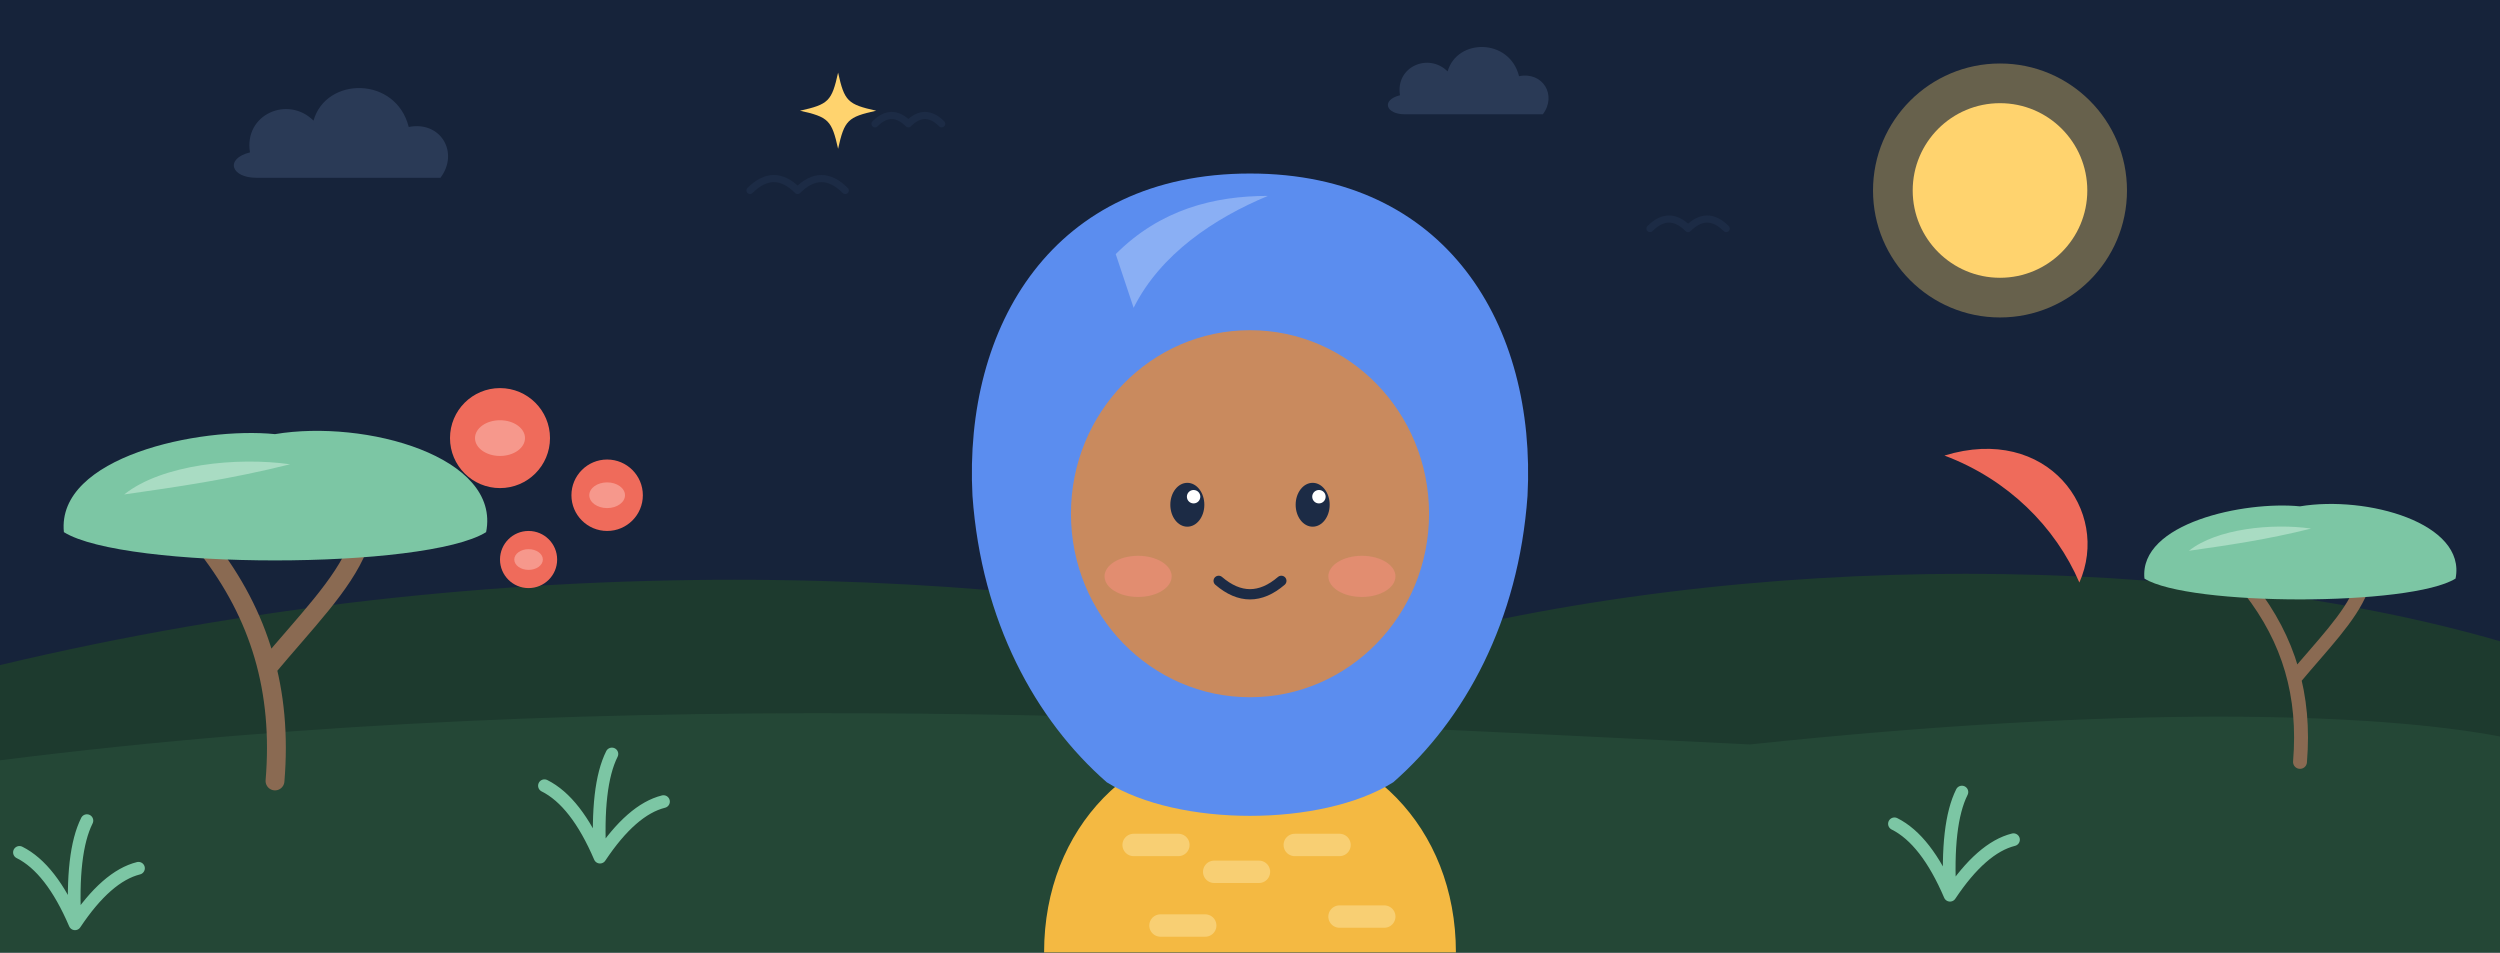
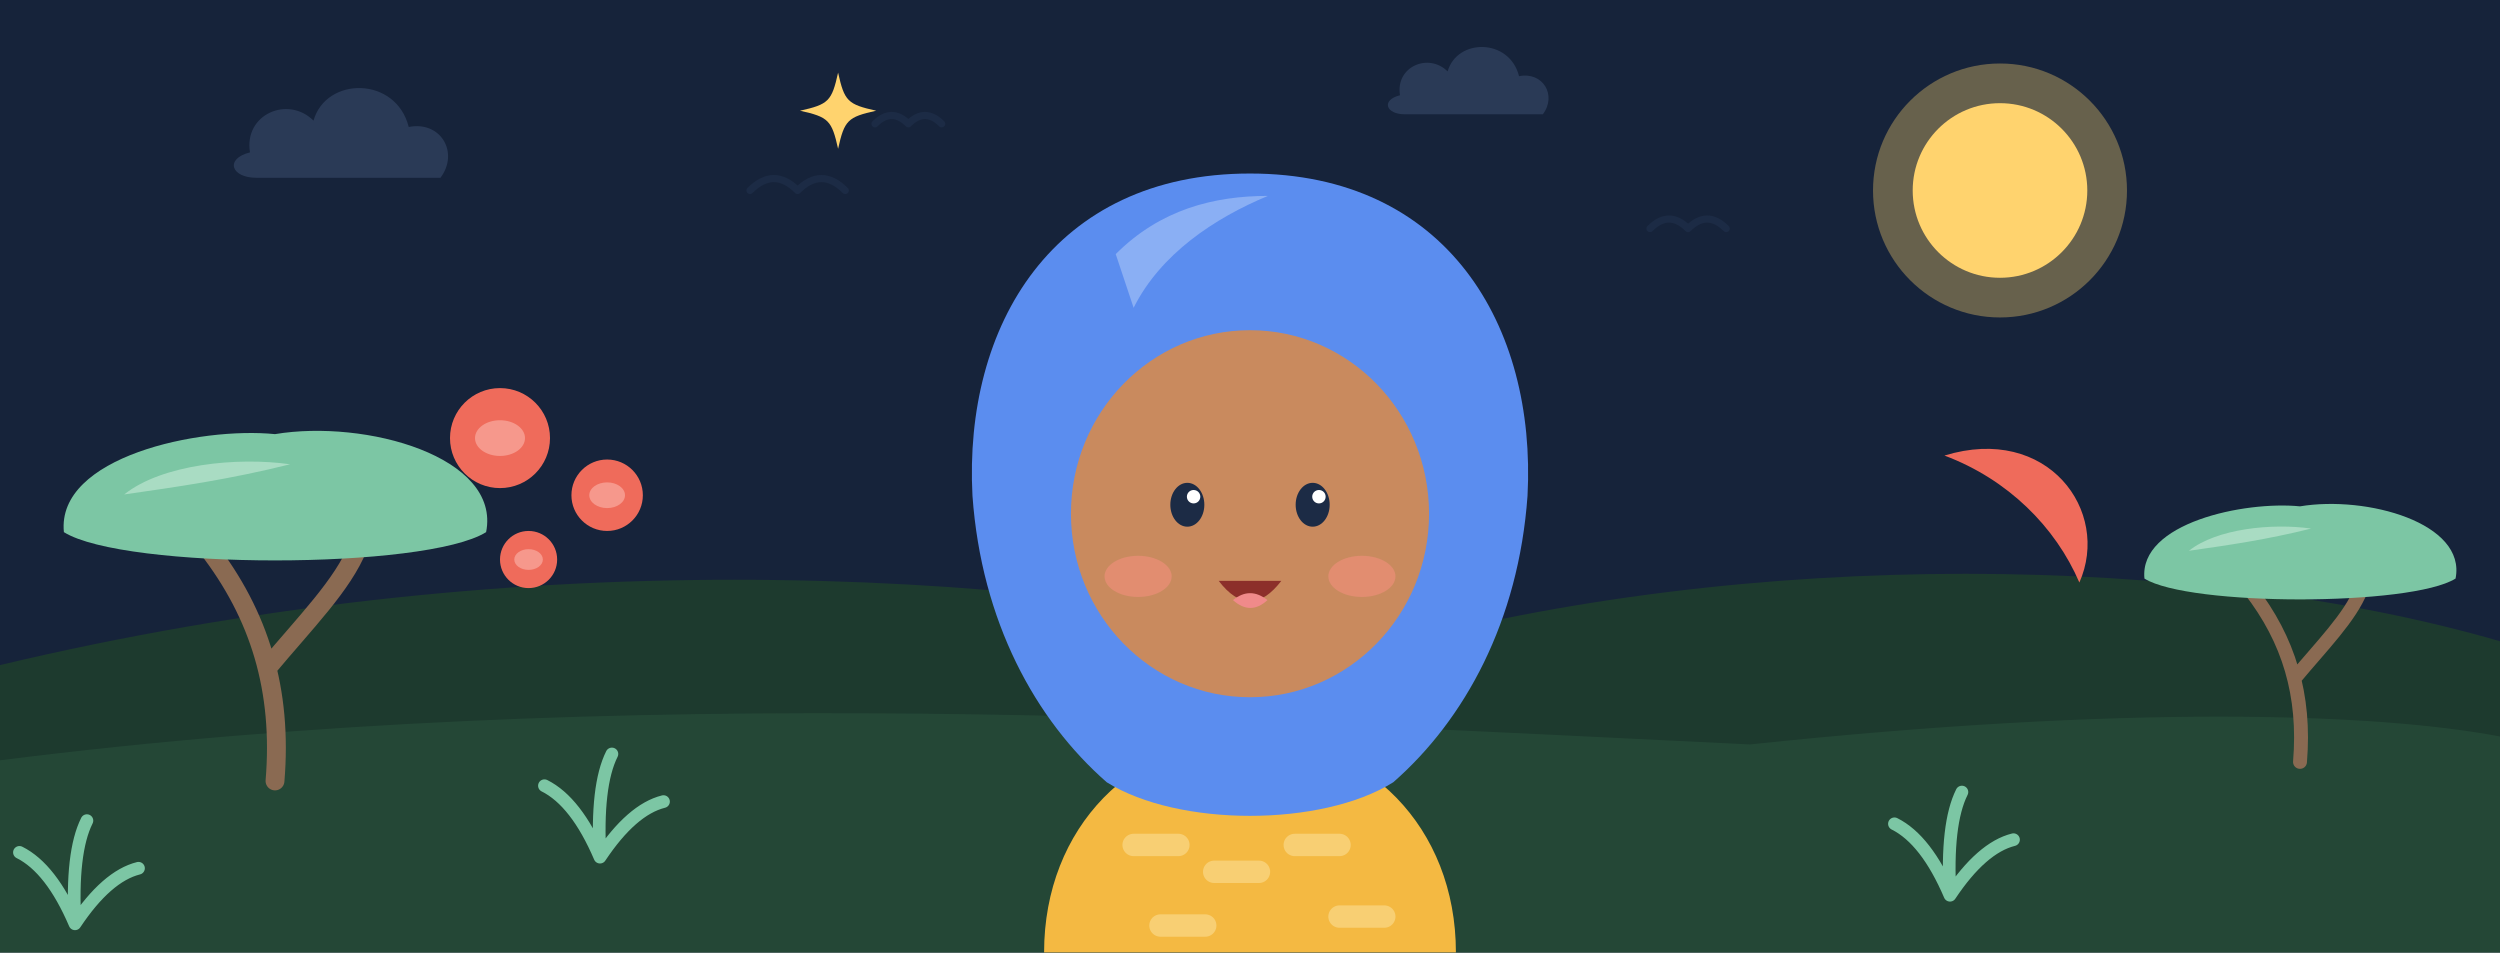
<svg xmlns="http://www.w3.org/2000/svg" viewBox="0 0 630 240" preserveAspectRatio="xMidYMid slice">
  <rect width="100%" height="100%" fill="#16233a" />
  <g transform="translate(504.0 48.0)">
    <circle r="32" opacity=".35" fill="#ffd36e" />
  </g>
  <g transform="translate(504.0 48.0)">
    <circle r="22" fill="#ffd36e" />
  </g>
  <g transform="translate(63.0 38.4)">
    <path transform="scale(0.8)" d="M0 0 C -2 -12 12 -18 20 -10 C 24 -24 46 -24 50 -8 C 60 -10 66 0 60 8 L 2 8 C -6 8 -8 2 0 0 Z" fill="#2a3a56" />
  </g>
  <g transform="translate(352.8 24.0)">
    <path transform="scale(0.6)" d="M0 0 C -2 -12 12 -18 20 -10 C 24 -24 46 -24 50 -8 C 60 -10 66 0 60 8 L 2 8 C -6 8 -8 2 0 0 Z" fill="#2a3a56" />
  </g>
  <g transform="translate(189.0 48.0)">
    <path d="M0 0 q6 -6 12 0 q6 -6 12 0" fill="none" stroke="#1c2b45" stroke-width="1.80" stroke-linecap="round" stroke-linejoin="round" />
  </g>
  <g transform="translate(220.5 31.2) scale(0.700)">
    <path d="M0 0 q6 -6 12 0 q6 -6 12 0" fill="none" stroke="#1c2b45" stroke-width="2.57" stroke-linecap="round" stroke-linejoin="round" />
  </g>
  <g transform="translate(415.8 57.6) scale(0.800)">
    <path d="M0 0 q6 -6 12 0 q6 -6 12 0" fill="none" stroke="#1c2b45" stroke-width="2.25" stroke-linecap="round" stroke-linejoin="round" />
  </g>
  <path d="M0 167.6 C 126.0 137.6 252.0 141.6 346.5 163.6 C 441.0 137.6 554.4 139.6 630.0 161.6 V 999 H 0 Z" fill="#1d3a2e" />
  <path d="M0 191.6 C 157.5 171.6 315.0 181.6 441.0 187.6 C 535.5 177.6 598.5 179.6 630.0 185.6 V 999 H 0 Z" fill="#244736" />
  <g transform="translate(69.3 196.8) scale(0.95)">
    <path d="M0 0 C 2 -24 -4 -44 -18 -62 M-2 -30 C 8 -42 18 -52 22 -62" stroke="#8a6a52" stroke-width="5" stroke-linecap="round" fill="none" />
  </g>
  <g transform="translate(69.3 196.8) scale(0.95)">
    <path d="M-56 -66 C -58 -86 -20 -94 0 -92 C 24 -96 60 -86 56 -66 C 40 -56 -40 -56 -56 -66 Z" fill="#7cc6a4" />
  </g>
  <g transform="translate(69.3 196.8) scale(0.95)">
    <path d="M-40 -76 C -30 -84 -10 -86 4 -84 C -12 -80 -26 -78 -40 -76 Z" fill="#a9dcc3" />
  </g>
  <g transform="translate(579.6 192.0) scale(0.7)">
    <path d="M0 0 C 2 -24 -4 -44 -18 -62 M-2 -30 C 8 -42 18 -52 22 -62" stroke="#8a6a52" stroke-width="5" stroke-linecap="round" fill="none" />
  </g>
  <g transform="translate(579.6 192.0) scale(0.7)">
    <path d="M-56 -66 C -58 -86 -20 -94 0 -92 C 24 -96 60 -86 56 -66 C 40 -56 -40 -56 -56 -66 Z" fill="#7cc6a4" />
  </g>
  <g transform="translate(579.6 192.0) scale(0.7)">
    <path d="M-40 -76 C -30 -84 -10 -86 4 -84 C -12 -80 -26 -78 -40 -76 Z" fill="#a9dcc3" />
  </g>
  <g transform="translate(151.2 216.0)">
    <path d="M0 0 q-6 -14 -14 -18 M0 0 q-1 -18 3 -26 M0 0 q8 -12 16 -14" stroke="#7cc6a4" stroke-width="3.2" stroke-linecap="round" fill="none" />
  </g>
  <g transform="translate(491.4 225.6)">
    <path d="M0 0 q-6 -14 -14 -18 M0 0 q-1 -18 3 -26 M0 0 q8 -12 16 -14" stroke="#7cc6a4" stroke-width="3.2" stroke-linecap="round" fill="none" />
  </g>
  <g transform="translate(18.9 232.8)">
    <path d="M0 0 q-6 -14 -14 -18 M0 0 q-1 -18 3 -26 M0 0 q8 -12 16 -14" stroke="#7cc6a4" stroke-width="3.2" stroke-linecap="round" fill="none" />
  </g>
  <g transform="translate(126.0 110.4) scale(0.900)">
    <circle cx="0" cy="0" r="14" fill="#ef6b5b" />
  </g>
  <g transform="translate(126.0 110.4) scale(0.900)">
    <ellipse cx="0" cy="0" rx="7.0" ry="5.0" fill="#f6988c" />
  </g>
  <g transform="translate(126.0 110.4) scale(0.900)">
    <circle cx="30" cy="16" r="10" fill="#ef6b5b" />
  </g>
  <g transform="translate(126.0 110.4) scale(0.900)">
    <ellipse cx="30" cy="16" rx="5.0" ry="3.6" fill="#f6988c" />
  </g>
  <g transform="translate(126.0 110.4) scale(0.900)">
    <circle cx="8" cy="34" r="8" fill="#ef6b5b" />
  </g>
  <g transform="translate(126.0 110.4) scale(0.900)">
    <ellipse cx="8" cy="34" rx="4.0" ry="2.9" fill="#f6988c" />
  </g>
  <g transform="translate(504.0 124.8)">
    <path d="M-14 -10 C 12 -18 28 4 20 22 C 14 8 2 -4 -14 -10 Z" fill="#ef6b5b" />
  </g>
  <g transform="translate(202.2 14.4) scale(1.128)">
    <path d="M54 200 C 54 172 74 152 100 152 C 126 152 146 172 146 200 Z" fill="#f4b942" />
  </g>
  <g transform="translate(202.2 14.4) scale(1.128)">
    <path d="M74 176 h10 M92 182 h10 M110 176 h10 M120 192 h10 M80 194 h10" stroke="#f8cf73" stroke-width="5" stroke-linecap="round" fill="#f8cf73" />
  </g>
  <g transform="translate(202.2 14.4) scale(1.128)">
    <path d="M100 26 C 56 26 36 60 38 98 C 40 126 52 148 68 162 C 84 172 116 172 132 162 C 148 148 160 126 162 98 C 164 60 144 26 100 26 Z" fill="#5b8def" />
  </g>
  <g transform="translate(202.2 14.4) scale(1.128)">
    <path d="M70 44 C 80 34 92 31 104 31 C 92 36 80 44 74 56 Z" opacity=".9" fill="#8fb2f5" />
  </g>
  <g transform="translate(202.2 14.4) scale(1.128)">
    <ellipse cx="100" cy="102" rx="40" ry="41" fill="#c98a5e" />
  </g>
  <g transform="translate(202.2 14.4) scale(1.128)">
    <ellipse cx="86" cy="100" rx="3.8" ry="4.9" fill="#1c2b45" />
  </g>
  <g transform="translate(202.2 14.4) scale(1.128)">
    <circle cx="87.4" cy="98.2" r="1.5" fill="#fff" />
  </g>
  <g transform="translate(202.2 14.4) scale(1.128)">
    <ellipse cx="114" cy="100" rx="3.8" ry="4.9" fill="#1c2b45" />
  </g>
  <g transform="translate(202.2 14.4) scale(1.128)">
    <circle cx="115.4" cy="98.2" r="1.5" fill="#fff" />
  </g>
  <g transform="translate(202.2 14.4) scale(1.128)">
    <ellipse cx="75" cy="116" rx="7.5" ry="4.6" opacity=".55" fill="#f58f80" />
  </g>
  <g transform="translate(202.2 14.4) scale(1.128)">
    <ellipse cx="125" cy="116" rx="7.5" ry="4.6" opacity=".55" fill="#f58f80" />
  </g>
  <g transform="translate(202.2 14.4) scale(1.128)">
-     <path d="M93 117 q7 6.0 14 0" fill="none" stroke="#1c2b45" stroke-width="2.30" stroke-linecap="round" stroke-linejoin="round" />
+     <path d="M93 117 q7 9.1 14 0 Z" fill="#8c2f2a" />
+   </g>
+   <g transform="translate(202.2 14.4) scale(1.128)">
+     <path d="M96.2 121.3 q3.9 3.5 7.7 0 q-3.9 -3.1 -7.7 0 Z" fill="#f08a8a" />
  </g>
  <g transform="translate(211.2 27.9)">
    <path transform="scale(0.8)" d="M0 -12 C 2 -3 3 -2 12 0 C 3 2 2 3 0 12 C -2 3 -3 2 -12 0 C -3 -2 -2 -3 0 -12 Z" fill="#ffd36e" />
  </g>
</svg>
